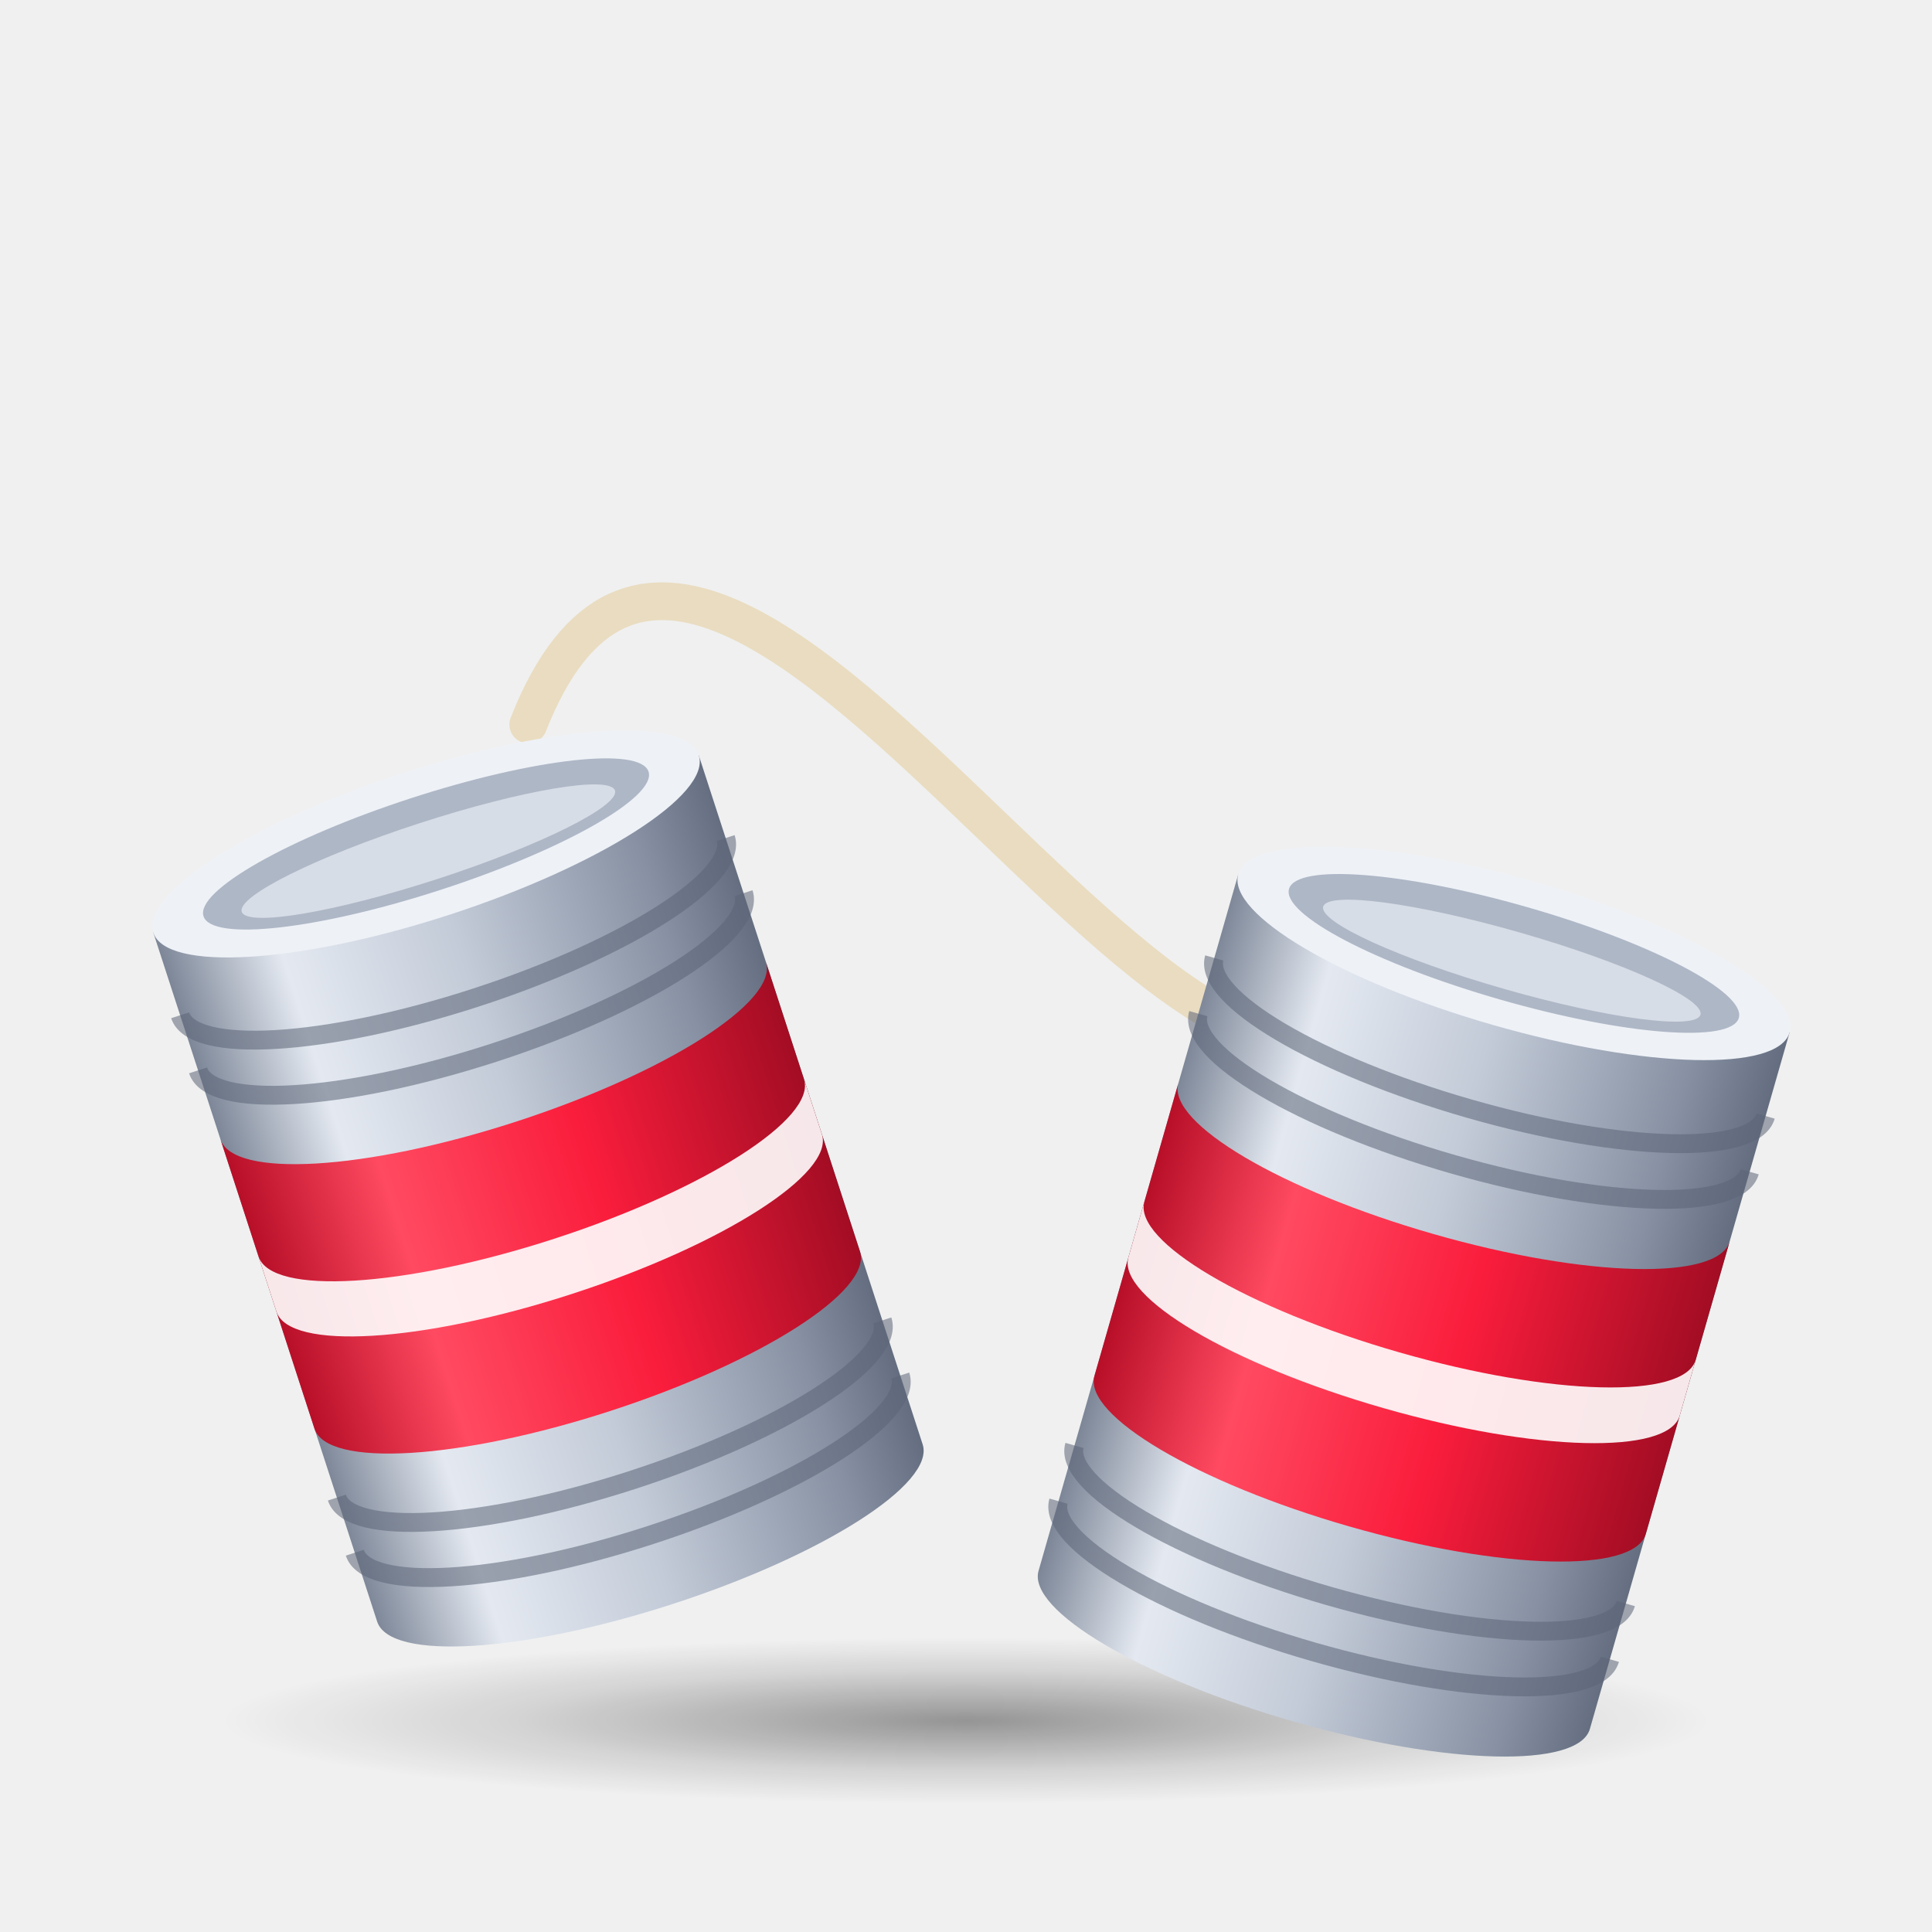
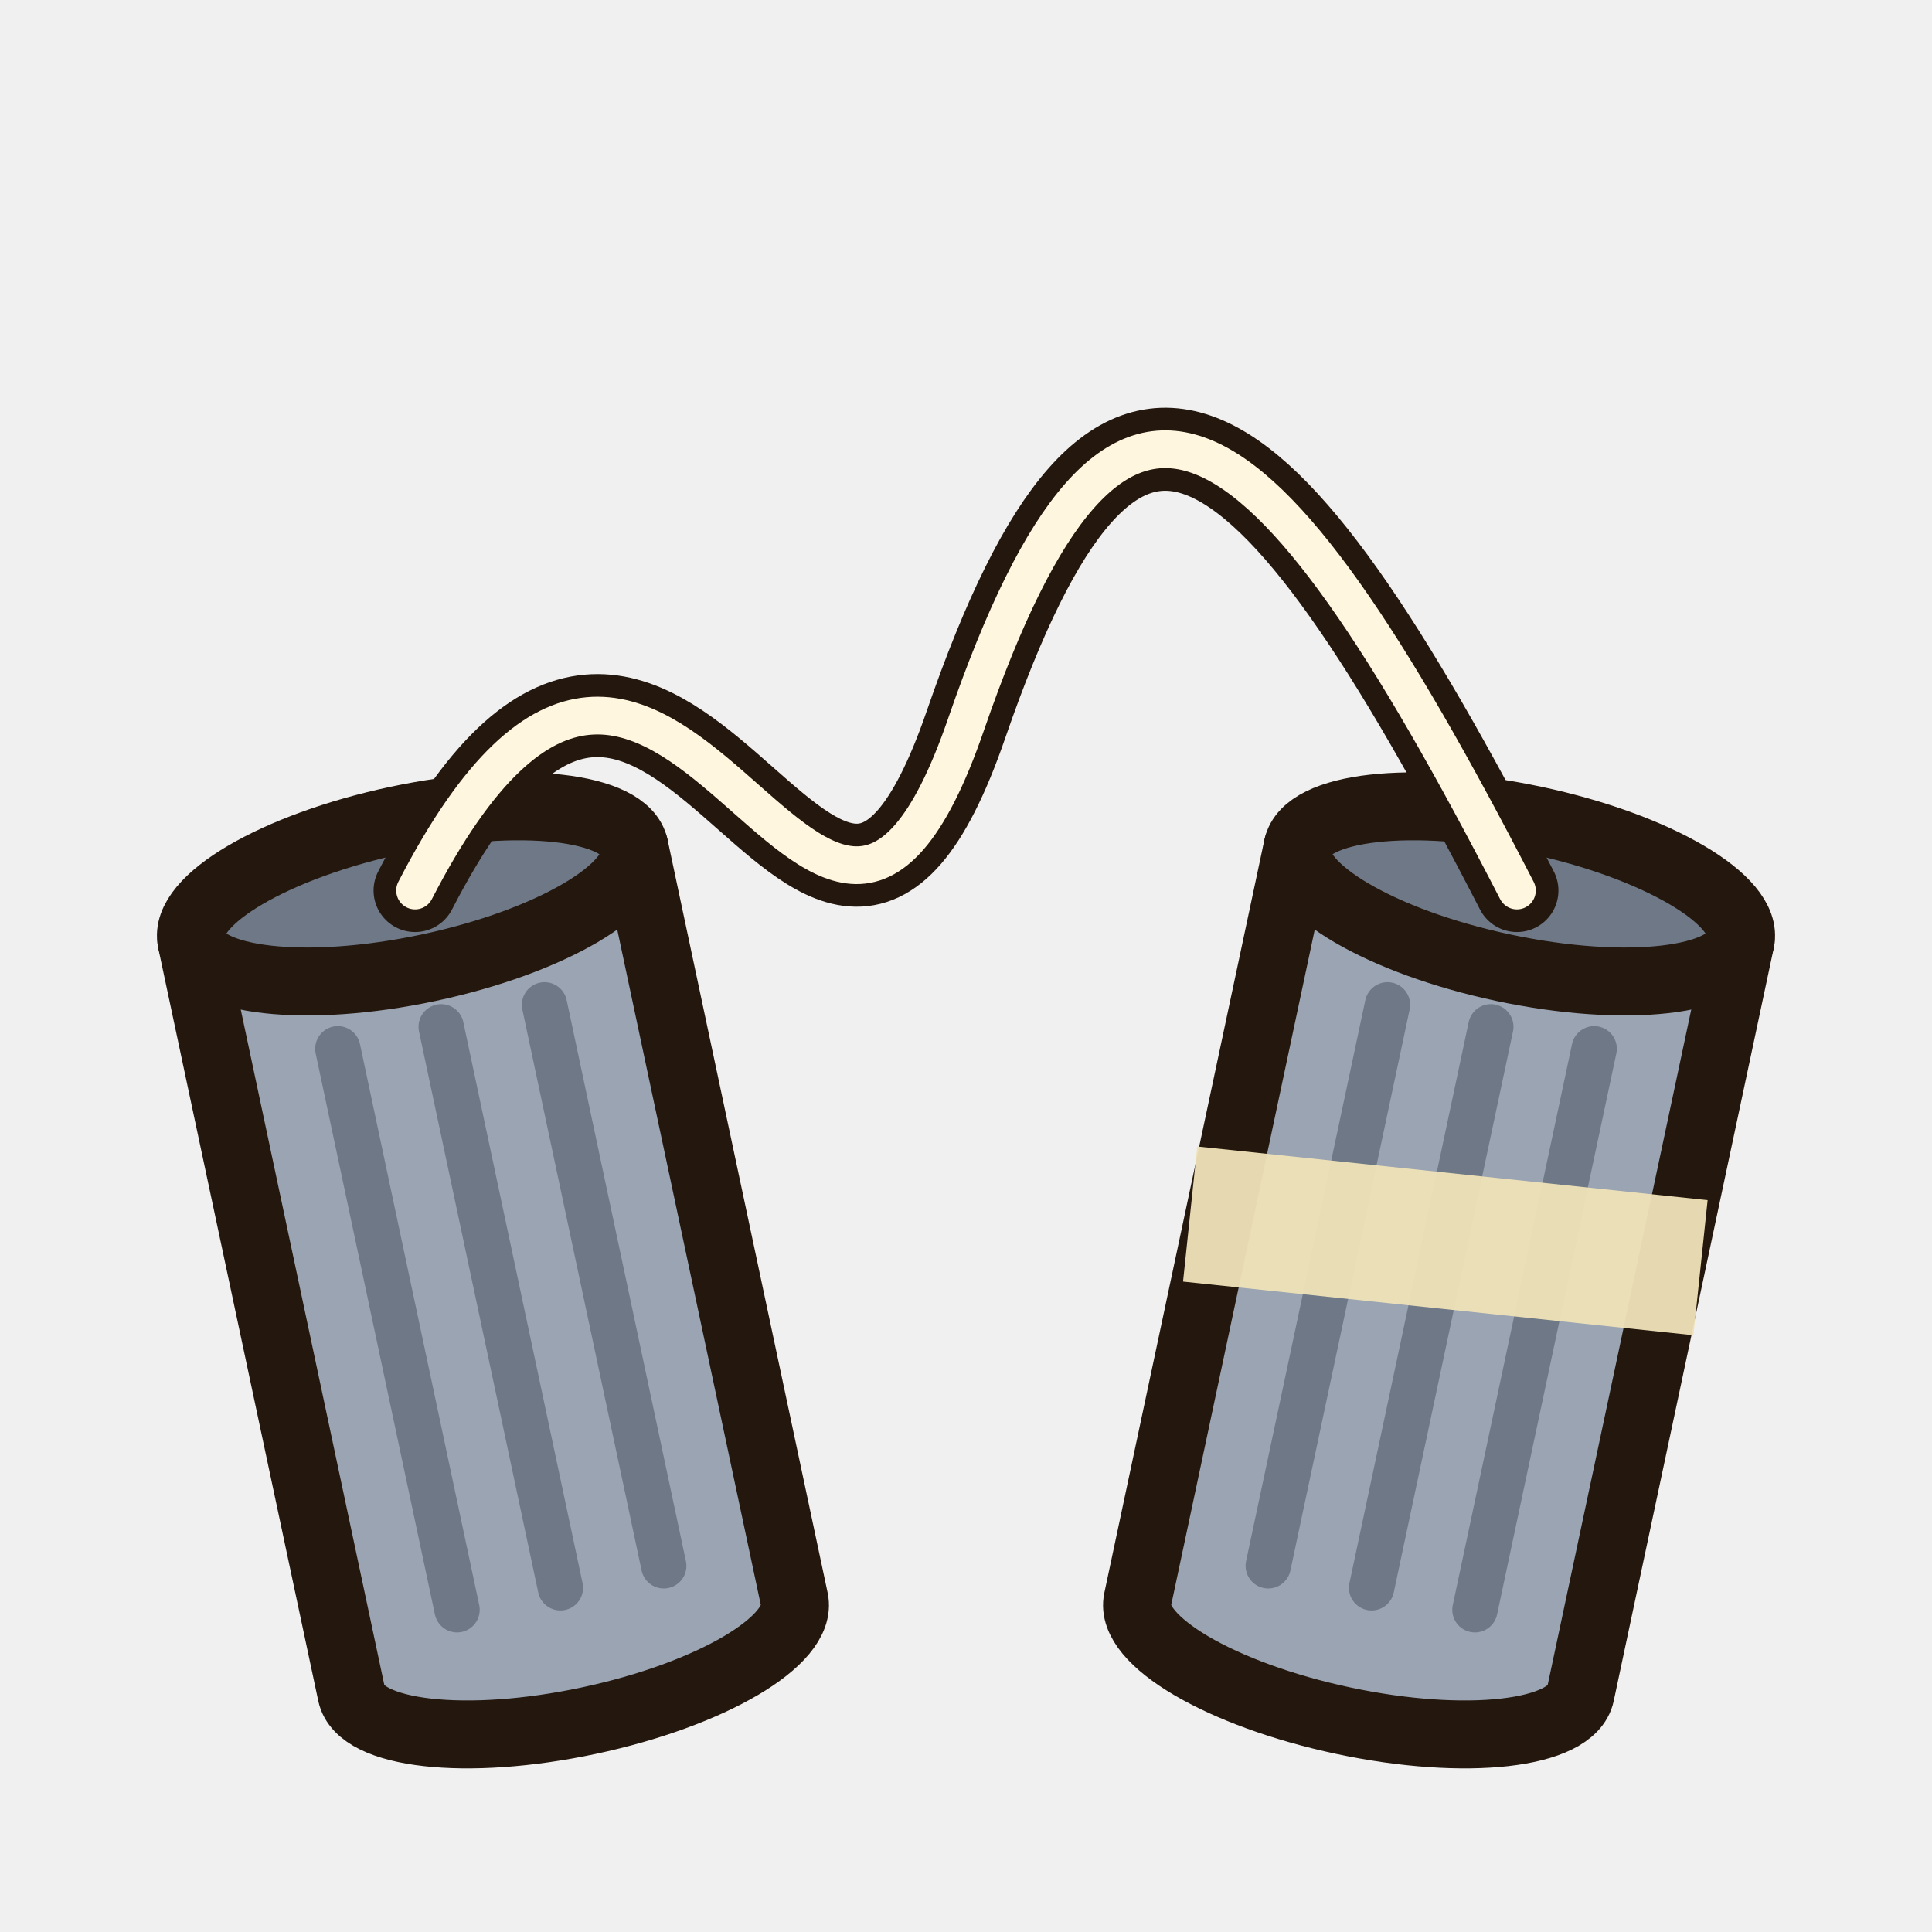
<svg xmlns="http://www.w3.org/2000/svg" viewBox="0 0 256 256">
-   <defs>
-     <radialGradient id="ground" cx=".5" cy=".5" r=".5">
-       <stop offset="0" stop-color="#000" stop-opacity=".38" />
-       <stop offset=".6" stop-color="#000" stop-opacity=".12" />
-       <stop offset="1" stop-color="#000" stop-opacity="0" />
-     </radialGradient>
-     <linearGradient id="tin" x1="0" y1="0" x2="1" y2="0">
-       <stop offset="0" stop-color="#7D8798" stop-opacity="1" />
-       <stop offset="0.2" stop-color="#E4E9F1" stop-opacity="1" />
-       <stop offset="0.5" stop-color="#C3CBD8" stop-opacity="1" />
-       <stop offset="0.85" stop-color="#8791A3" stop-opacity="1" />
-       <stop offset="1" stop-color="#646E80" stop-opacity="1" />
-     </linearGradient>
-     <linearGradient id="label" x1="0" y1="0" x2="1" y2="0">
-       <stop offset="0" stop-color="#B80F28" stop-opacity="1" />
-       <stop offset="0.25" stop-color="#FF4A61" stop-opacity="1" />
-       <stop offset="0.6" stop-color="#FA1D3C" stop-opacity="1" />
-       <stop offset="1" stop-color="#A30D24" stop-opacity="1" />
-     </linearGradient>
-   </defs>
-   <ellipse cx="128" cy="228" rx="100" ry="11" fill="url(#ground)" />
-   <path d="M70 96C96 30 168 190 190 120" fill="none" stroke="#E9DCC0" stroke-width="5" stroke-linecap="round" />
-   <g transform="rotate(-18 70 160)">
-     <path d="M34 110h76v96a38.0 9.88 0 0 1 -76 0z" fill="url(#tin)" />
-     <path d="M34 121.52a38.0 9.88 0 0 0 76 0" fill="none" stroke="#5B6577" stroke-width="2.5" opacity=".55" />
-     <path d="M34 129.2a38.0 9.88 0 0 0 76 0" fill="none" stroke="#5B6577" stroke-width="2.5" opacity=".55" />
-     <path d="M34 188.72a38.0 9.88 0 0 0 76 0" fill="none" stroke="#5B6577" stroke-width="2.5" opacity=".55" />
-     <path d="M34 196.4a38.0 9.88 0 0 0 76 0" fill="none" stroke="#5B6577" stroke-width="2.5" opacity=".55" />
-     <path d="M34 138.8a38.0 9.88 0 0 0 76 0v40.32a38.0 9.88 0 0 1 -76 0z" fill="url(#label)" />
-     <path d="M34 155.12a38.0 9.88 0 0 0 76 0v7.68a38.0 9.88 0 0 1 -76 0z" fill="#fff" opacity=".9" />
-     <ellipse cx="72.0" cy="110" rx="38.0" ry="9.88" fill="#EEF1F6" />
-     <ellipse cx="72.0" cy="110" rx="31.0" ry="6.38" fill="#AEB7C6" />
-     <ellipse cx="72.0" cy="111" rx="26.0" ry="3.88" fill="#D7DDE7" />
+   <g transform="rotate(-12 78 228)">
+     <path d="M48 116V218a30 10 0 0 0 60 0V116z" fill="#9AA4B2" stroke="#24170D" stroke-width="9" stroke-linejoin="round" />
+     <path d="M64 134v76" stroke="#6E7886" stroke-width="6" stroke-linecap="round" />
+     <path d="M78 134v76" stroke="#6E7886" stroke-width="6" stroke-linecap="round" />
+     <path d="M92 134v76" stroke="#6E7886" stroke-width="6" stroke-linecap="round" />
+     <ellipse cx="78" cy="116" rx="30" ry="10" fill="#6E7886" stroke="#24170D" stroke-width="9" />
  </g>
-   <g transform="rotate(16 186 170)">
-     <path d="M150 124h76v96a38.0 9.88 0 0 1 -76 0z" fill="url(#tin)" />
-     <path d="M150 135.52a38.0 9.88 0 0 0 76 0" fill="none" stroke="#5B6577" stroke-width="2.5" opacity=".55" />
-     <path d="M150 143.2a38.0 9.88 0 0 0 76 0" fill="none" stroke="#5B6577" stroke-width="2.5" opacity=".55" />
-     <path d="M150 202.72a38.0 9.88 0 0 0 76 0" fill="none" stroke="#5B6577" stroke-width="2.5" opacity=".55" />
-     <path d="M150 210.4a38.0 9.88 0 0 0 76 0" fill="none" stroke="#5B6577" stroke-width="2.5" opacity=".55" />
-     <path d="M150 152.8a38.0 9.88 0 0 0 76 0v40.32a38.0 9.88 0 0 1 -76 0z" fill="url(#label)" />
-     <path d="M150 169.12a38.0 9.88 0 0 0 76 0v7.68a38.0 9.88 0 0 1 -76 0z" fill="#fff" opacity=".9" />
-     <ellipse cx="188.0" cy="124" rx="38.0" ry="9.88" fill="#EEF1F6" />
-     <ellipse cx="188.0" cy="124" rx="31.0" ry="6.38" fill="#AEB7C6" />
-     <ellipse cx="188.0" cy="125" rx="26.0" ry="3.88" fill="#D7DDE7" />
+   <g transform="rotate(12 178 228)">
+     <path d="M148 116V218a30 10 0 0 0 60 0V116z" fill="#9AA4B2" stroke="#24170D" stroke-width="9" stroke-linejoin="round" />
+     <path d="M164 134v76" stroke="#6E7886" stroke-width="6" stroke-linecap="round" />
+     <path d="M178 134v76" stroke="#6E7886" stroke-width="6" stroke-linecap="round" />
+     <path d="M192 134v76" stroke="#6E7886" stroke-width="6" stroke-linecap="round" />
+     <rect x="144" y="154" width="68" height="18" transform="rotate(-6 178 163)" fill="#EFE2B8" opacity=".95" />
+     <ellipse cx="178" cy="116" rx="30" ry="10" fill="#6E7886" stroke="#24170D" stroke-width="9" />
  </g>
+   <path d="M55 118C89 52 108 154 128 96S167 52 201 118" fill="none" stroke="#24170D" stroke-width="11" stroke-linecap="round" />
+   <path d="M55 118C89 52 108 154 128 96S167 52 201 118" fill="none" stroke="#FFF6E0" stroke-width="5" stroke-linecap="round" />
</svg>
